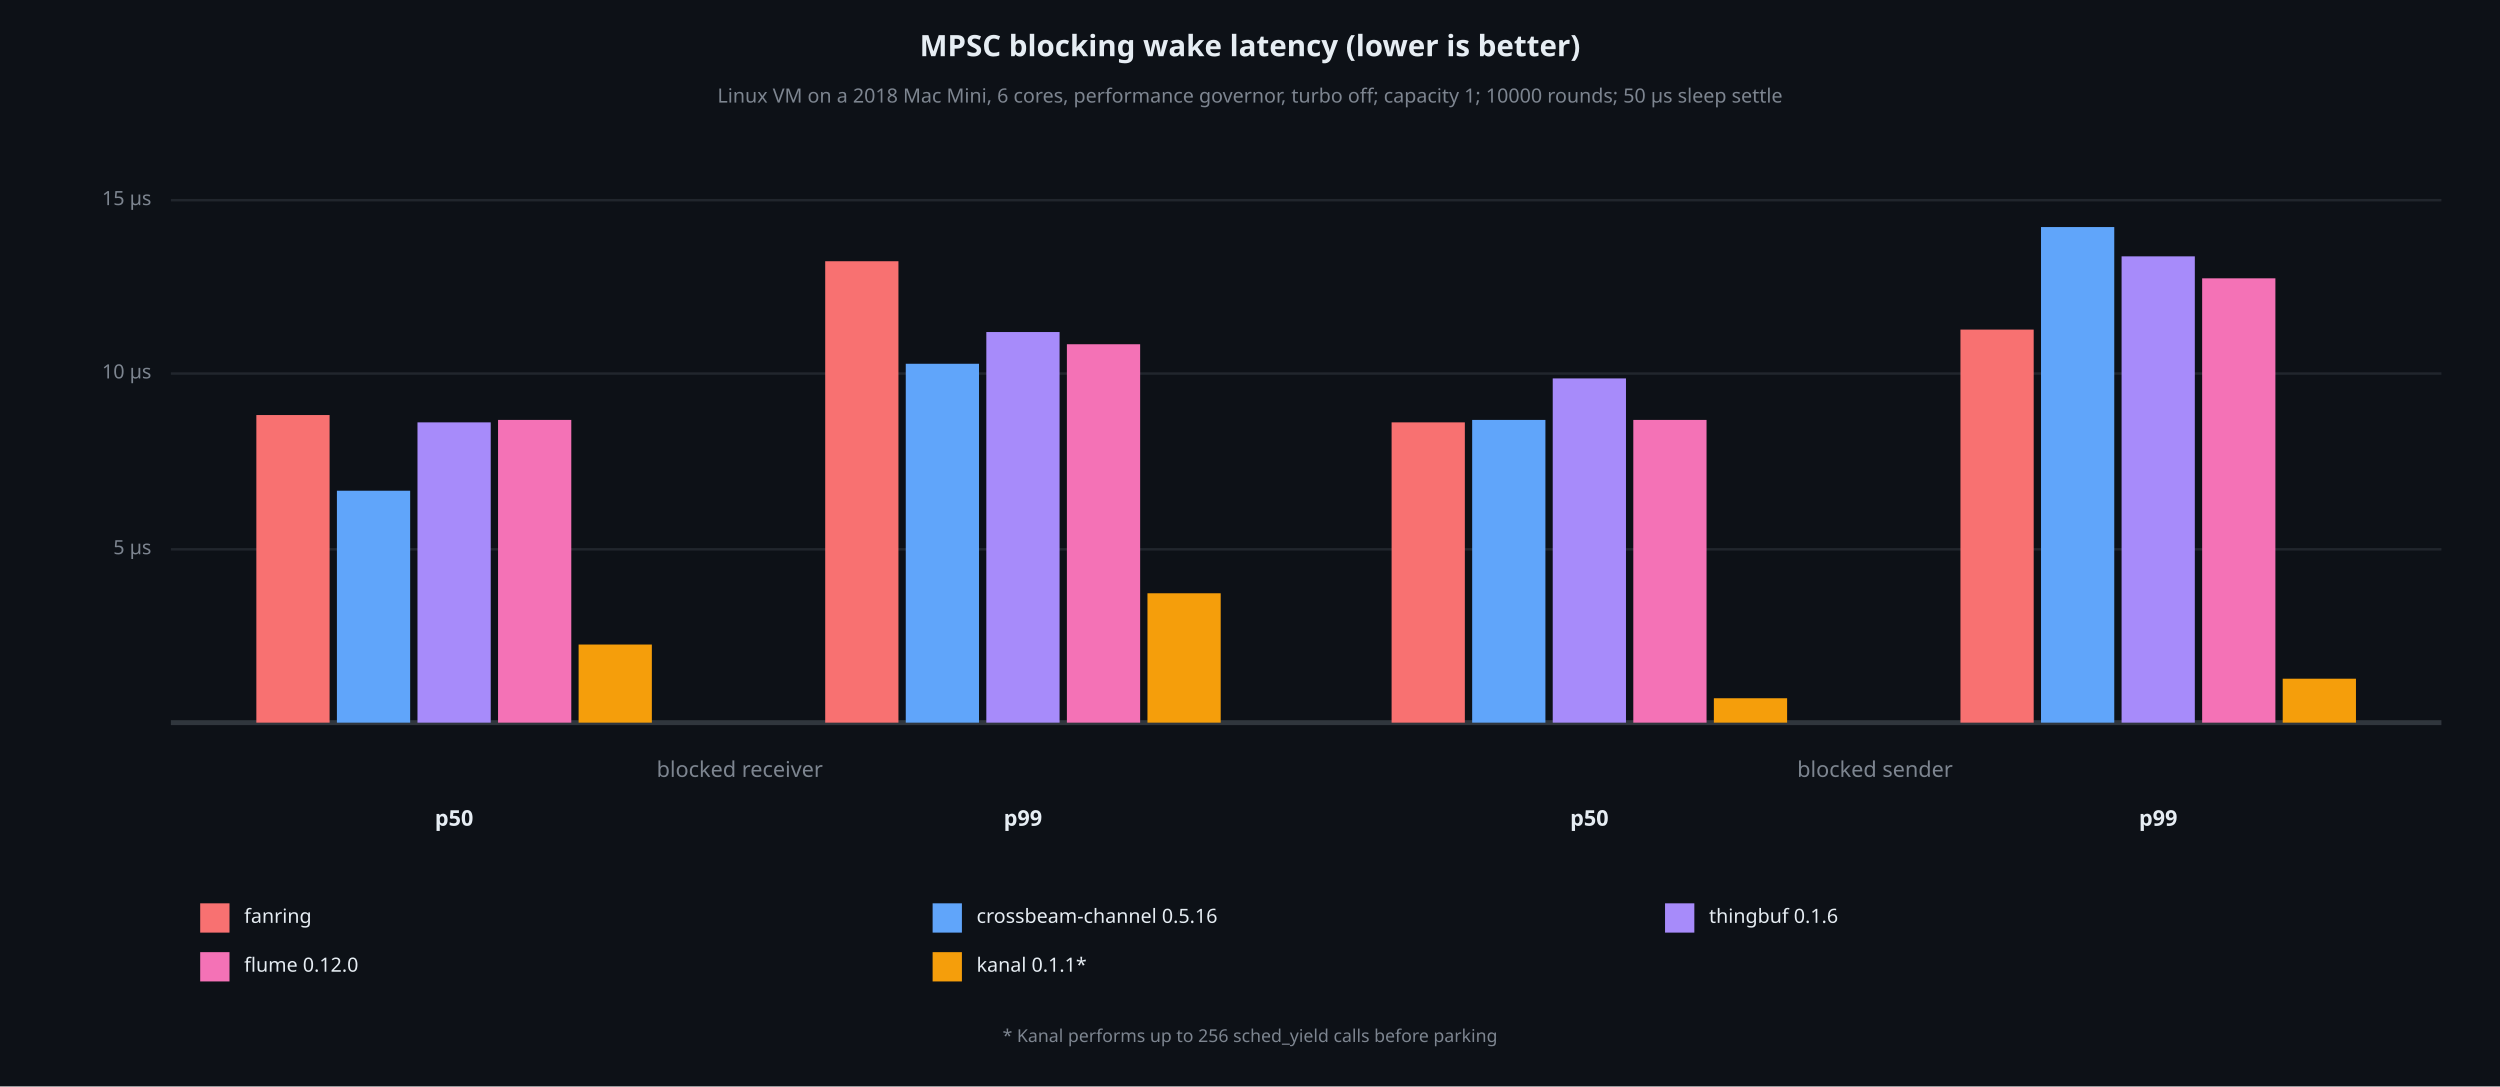
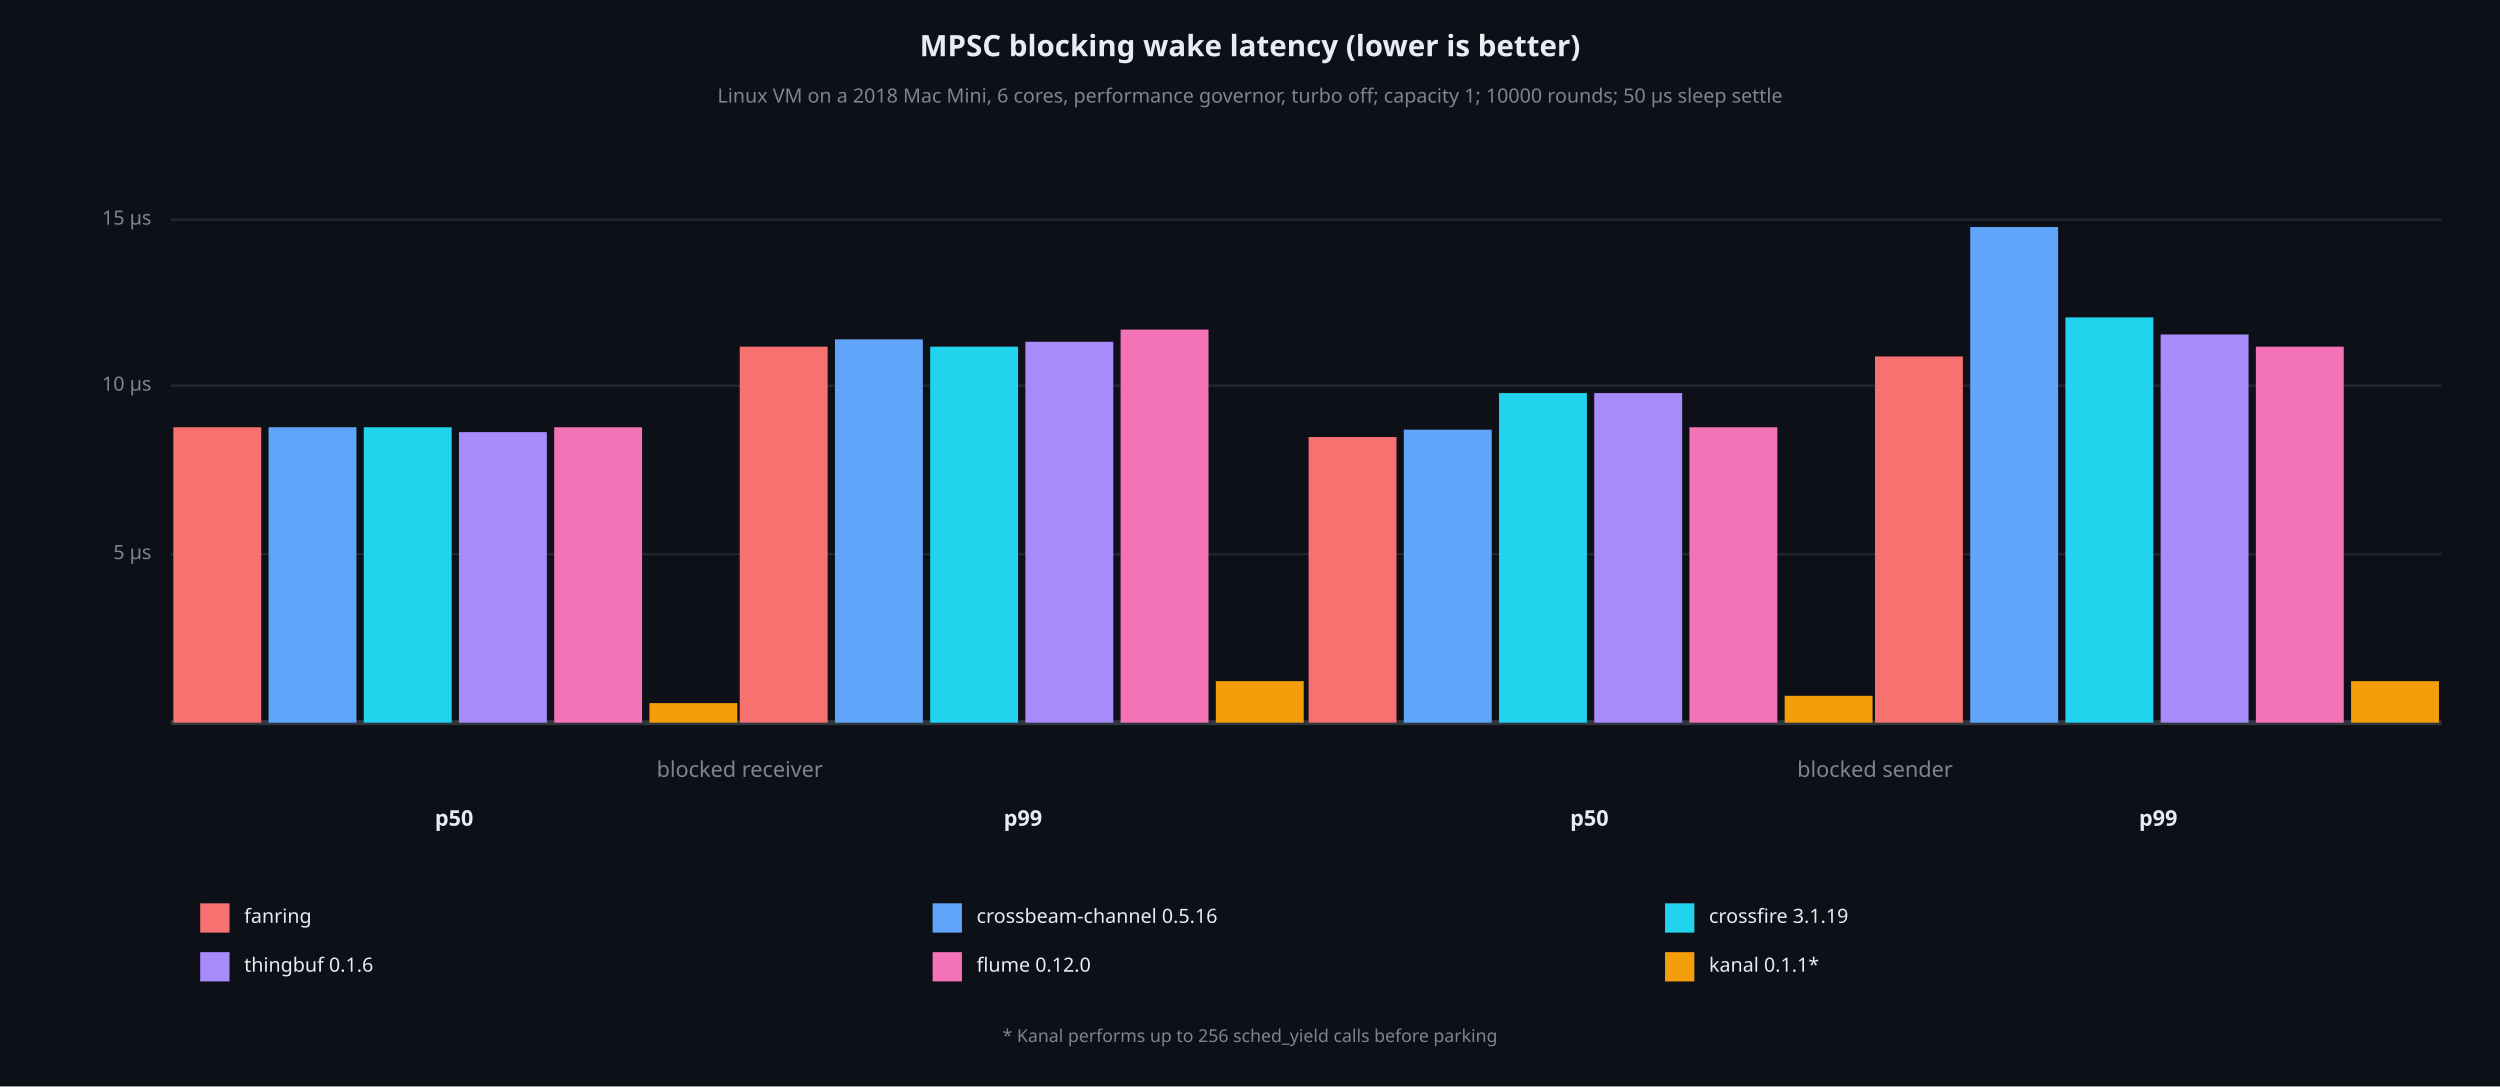
<svg xmlns="http://www.w3.org/2000/svg" viewBox="0 0 1024 445" font-family="system-ui, -apple-system, sans-serif">
  <rect x="0" y="0" width="1024" height="445" opacity="1" fill="#0D1117" stroke="none" />
  <text x="512" y="20" dy="0.5ex" text-anchor="middle" font-family="sans-serif" font-size="12.097" opacity="1" fill="#E6EDF3" font-weight="bold">
MPSC blocking wake latency (lower is better)
</text>
  <text x="512" y="40" dy="0.5ex" text-anchor="middle" font-family="sans-serif" font-size="8.065" opacity="1" fill="#7D8590">
Linux VM on a 2018 Mac Mini, 6 cores, performance governor, turbo off; capacity 1; 10000 rounds; 50 µs sleep settle
</text>
-   <polyline fill="none" opacity="1" stroke="#21262D" stroke-width="1" points="70,225 1000,225 " />
-   <text x="62" y="225" dy="0.5ex" text-anchor="end" font-family="sans-serif" font-size="8.065" opacity="1" fill="#7D8590">
+   <polyline fill="none" opacity="1" stroke="#21262D" stroke-width="1" points="70,227 1000,227 " />
+   <text x="62" y="227" dy="0.5ex" text-anchor="end" font-family="sans-serif" font-size="8.065" opacity="1" fill="#7D8590">
5 µs
</text>
-   <polyline fill="none" opacity="1" stroke="#21262D" stroke-width="1" points="70,153 1000,153 " />
-   <text x="62" y="153" dy="0.5ex" text-anchor="end" font-family="sans-serif" font-size="8.065" opacity="1" fill="#7D8590">
+   <polyline fill="none" opacity="1" stroke="#21262D" stroke-width="1" points="70,158 1000,158 " />
+   <text x="62" y="158" dy="0.5ex" text-anchor="end" font-family="sans-serif" font-size="8.065" opacity="1" fill="#7D8590">
10 µs
</text>
-   <polyline fill="none" opacity="1" stroke="#21262D" stroke-width="1" points="70,82 1000,82 " />
-   <text x="62" y="82" dy="0.5ex" text-anchor="end" font-family="sans-serif" font-size="8.065" opacity="1" fill="#7D8590">
+   <polyline fill="none" opacity="1" stroke="#21262D" stroke-width="1" points="70,90 1000,90 " />
+   <text x="62" y="90" dy="0.5ex" text-anchor="end" font-family="sans-serif" font-size="8.065" opacity="1" fill="#7D8590">
15 µs
</text>
  <polyline fill="none" opacity="1" stroke="#30363D" stroke-width="2" points="70,296 1000,296 " />
-   <rect x="105" y="170" width="30" height="126" opacity="1" fill="#F87171" stroke="none" />
-   <rect x="138" y="201" width="30" height="95" opacity="1" fill="#60A5FA" stroke="none" />
-   <rect x="171" y="173" width="30" height="123" opacity="1" fill="#A78BFA" stroke="none" />
-   <rect x="204" y="172" width="30" height="124" opacity="1" fill="#F472B6" stroke="none" />
-   <rect x="237" y="264" width="30" height="32" opacity="1" fill="#F59E0B" stroke="none" />
+   <rect x="71" y="175" width="36" height="121" opacity="1" fill="#F87171" stroke="none" />
+   <rect x="110" y="175" width="36" height="121" opacity="1" fill="#60A5FA" stroke="none" />
+   <rect x="149" y="175" width="36" height="121" opacity="1" fill="#22D3EE" stroke="none" />
+   <rect x="188" y="177" width="36" height="119" opacity="1" fill="#A78BFA" stroke="none" />
+   <rect x="227" y="175" width="36" height="121" opacity="1" fill="#F472B6" stroke="none" />
+   <rect x="266" y="288" width="36" height="8" opacity="1" fill="#F59E0B" stroke="none" />
  <text x="186" y="336" dy="0.5ex" text-anchor="middle" font-family="sans-serif" font-size="8.871" opacity="1" fill="#E6EDF3" font-weight="bold">
p50
</text>
-   <rect x="338" y="107" width="30" height="189" opacity="1" fill="#F87171" stroke="none" />
-   <rect x="371" y="149" width="30" height="147" opacity="1" fill="#60A5FA" stroke="none" />
-   <rect x="404" y="136" width="30" height="160" opacity="1" fill="#A78BFA" stroke="none" />
-   <rect x="437" y="141" width="30" height="155" opacity="1" fill="#F472B6" stroke="none" />
-   <rect x="470" y="243" width="30" height="53" opacity="1" fill="#F59E0B" stroke="none" />
+   <rect x="303" y="142" width="36" height="154" opacity="1" fill="#F87171" stroke="none" />
+   <rect x="342" y="139" width="36" height="157" opacity="1" fill="#60A5FA" stroke="none" />
+   <rect x="381" y="142" width="36" height="154" opacity="1" fill="#22D3EE" stroke="none" />
+   <rect x="420" y="140" width="36" height="156" opacity="1" fill="#A78BFA" stroke="none" />
+   <rect x="459" y="135" width="36" height="161" opacity="1" fill="#F472B6" stroke="none" />
+   <rect x="498" y="279" width="36" height="17" opacity="1" fill="#F59E0B" stroke="none" />
  <text x="419" y="336" dy="0.5ex" text-anchor="middle" font-family="sans-serif" font-size="8.871" opacity="1" fill="#E6EDF3" font-weight="bold">
p99
</text>
-   <rect x="570" y="173" width="30" height="123" opacity="1" fill="#F87171" stroke="none" />
-   <rect x="603" y="172" width="30" height="124" opacity="1" fill="#60A5FA" stroke="none" />
-   <rect x="636" y="155" width="30" height="141" opacity="1" fill="#A78BFA" stroke="none" />
-   <rect x="669" y="172" width="30" height="124" opacity="1" fill="#F472B6" stroke="none" />
-   <rect x="702" y="286" width="30" height="10" opacity="1" fill="#F59E0B" stroke="none" />
+   <rect x="536" y="179" width="36" height="117" opacity="1" fill="#F87171" stroke="none" />
+   <rect x="575" y="176" width="36" height="120" opacity="1" fill="#60A5FA" stroke="none" />
+   <rect x="614" y="161" width="36" height="135" opacity="1" fill="#22D3EE" stroke="none" />
+   <rect x="653" y="161" width="36" height="135" opacity="1" fill="#A78BFA" stroke="none" />
+   <rect x="692" y="175" width="36" height="121" opacity="1" fill="#F472B6" stroke="none" />
+   <rect x="731" y="285" width="36" height="11" opacity="1" fill="#F59E0B" stroke="none" />
  <text x="651" y="336" dy="0.5ex" text-anchor="middle" font-family="sans-serif" font-size="8.871" opacity="1" fill="#E6EDF3" font-weight="bold">
p50
</text>
-   <rect x="803" y="135" width="30" height="161" opacity="1" fill="#F87171" stroke="none" />
-   <rect x="836" y="93" width="30" height="203" opacity="1" fill="#60A5FA" stroke="none" />
-   <rect x="869" y="105" width="30" height="191" opacity="1" fill="#A78BFA" stroke="none" />
-   <rect x="902" y="114" width="30" height="182" opacity="1" fill="#F472B6" stroke="none" />
-   <rect x="935" y="278" width="30" height="18" opacity="1" fill="#F59E0B" stroke="none" />
+   <rect x="768" y="146" width="36" height="150" opacity="1" fill="#F87171" stroke="none" />
+   <rect x="807" y="93" width="36" height="203" opacity="1" fill="#60A5FA" stroke="none" />
+   <rect x="846" y="130" width="36" height="166" opacity="1" fill="#22D3EE" stroke="none" />
+   <rect x="885" y="137" width="36" height="159" opacity="1" fill="#A78BFA" stroke="none" />
+   <rect x="924" y="142" width="36" height="154" opacity="1" fill="#F472B6" stroke="none" />
+   <rect x="963" y="279" width="36" height="17" opacity="1" fill="#F59E0B" stroke="none" />
  <text x="884" y="336" dy="0.5ex" text-anchor="middle" font-family="sans-serif" font-size="8.871" opacity="1" fill="#E6EDF3" font-weight="bold">
p99
</text>
  <text x="303" y="316" dy="0.5ex" text-anchor="middle" font-family="sans-serif" font-size="8.871" opacity="1" fill="#7D8590">
blocked receiver
</text>
  <text x="768" y="316" dy="0.5ex" text-anchor="middle" font-family="sans-serif" font-size="8.871" opacity="1" fill="#7D8590">
blocked sender
</text>
  <rect x="82" y="370" width="12" height="12" opacity="1" fill="#F87171" stroke="none" />
  <text x="100" y="376" dy="0.5ex" text-anchor="start" font-family="sans-serif" font-size="8.065" opacity="1" fill="#E6EDF3">
fanring
</text>
  <rect x="382" y="370" width="12" height="12" opacity="1" fill="#60A5FA" stroke="none" />
  <text x="400" y="376" dy="0.5ex" text-anchor="start" font-family="sans-serif" font-size="8.065" opacity="1" fill="#E6EDF3">
crossbeam-channel 0.5.16
</text>
-   <rect x="682" y="370" width="12" height="12" opacity="1" fill="#A78BFA" stroke="none" />
+   <rect x="682" y="370" width="12" height="12" opacity="1" fill="#22D3EE" stroke="none" />
  <text x="700" y="376" dy="0.5ex" text-anchor="start" font-family="sans-serif" font-size="8.065" opacity="1" fill="#E6EDF3">
+ crossfire 3.1.19
+ </text>
+   <rect x="82" y="390" width="12" height="12" opacity="1" fill="#A78BFA" stroke="none" />
+   <text x="100" y="396" dy="0.5ex" text-anchor="start" font-family="sans-serif" font-size="8.065" opacity="1" fill="#E6EDF3">
thingbuf 0.1.6
</text>
-   <rect x="82" y="390" width="12" height="12" opacity="1" fill="#F472B6" stroke="none" />
-   <text x="100" y="396" dy="0.5ex" text-anchor="start" font-family="sans-serif" font-size="8.065" opacity="1" fill="#E6EDF3">
+   <rect x="382" y="390" width="12" height="12" opacity="1" fill="#F472B6" stroke="none" />
+   <text x="400" y="396" dy="0.5ex" text-anchor="start" font-family="sans-serif" font-size="8.065" opacity="1" fill="#E6EDF3">
flume 0.12.0
</text>
-   <rect x="382" y="390" width="12" height="12" opacity="1" fill="#F59E0B" stroke="none" />
-   <text x="400" y="396" dy="0.5ex" text-anchor="start" font-family="sans-serif" font-size="8.065" opacity="1" fill="#E6EDF3">
+   <rect x="682" y="390" width="12" height="12" opacity="1" fill="#F59E0B" stroke="none" />
+   <text x="700" y="396" dy="0.5ex" text-anchor="start" font-family="sans-serif" font-size="8.065" opacity="1" fill="#E6EDF3">
kanal 0.1.1*
</text>
  <text x="512" y="425" dy="0.5ex" text-anchor="middle" font-family="sans-serif" font-size="7.258" opacity="1" fill="#7D8590">
* Kanal performs up to 256 sched_yield calls before parking
</text>
</svg>
